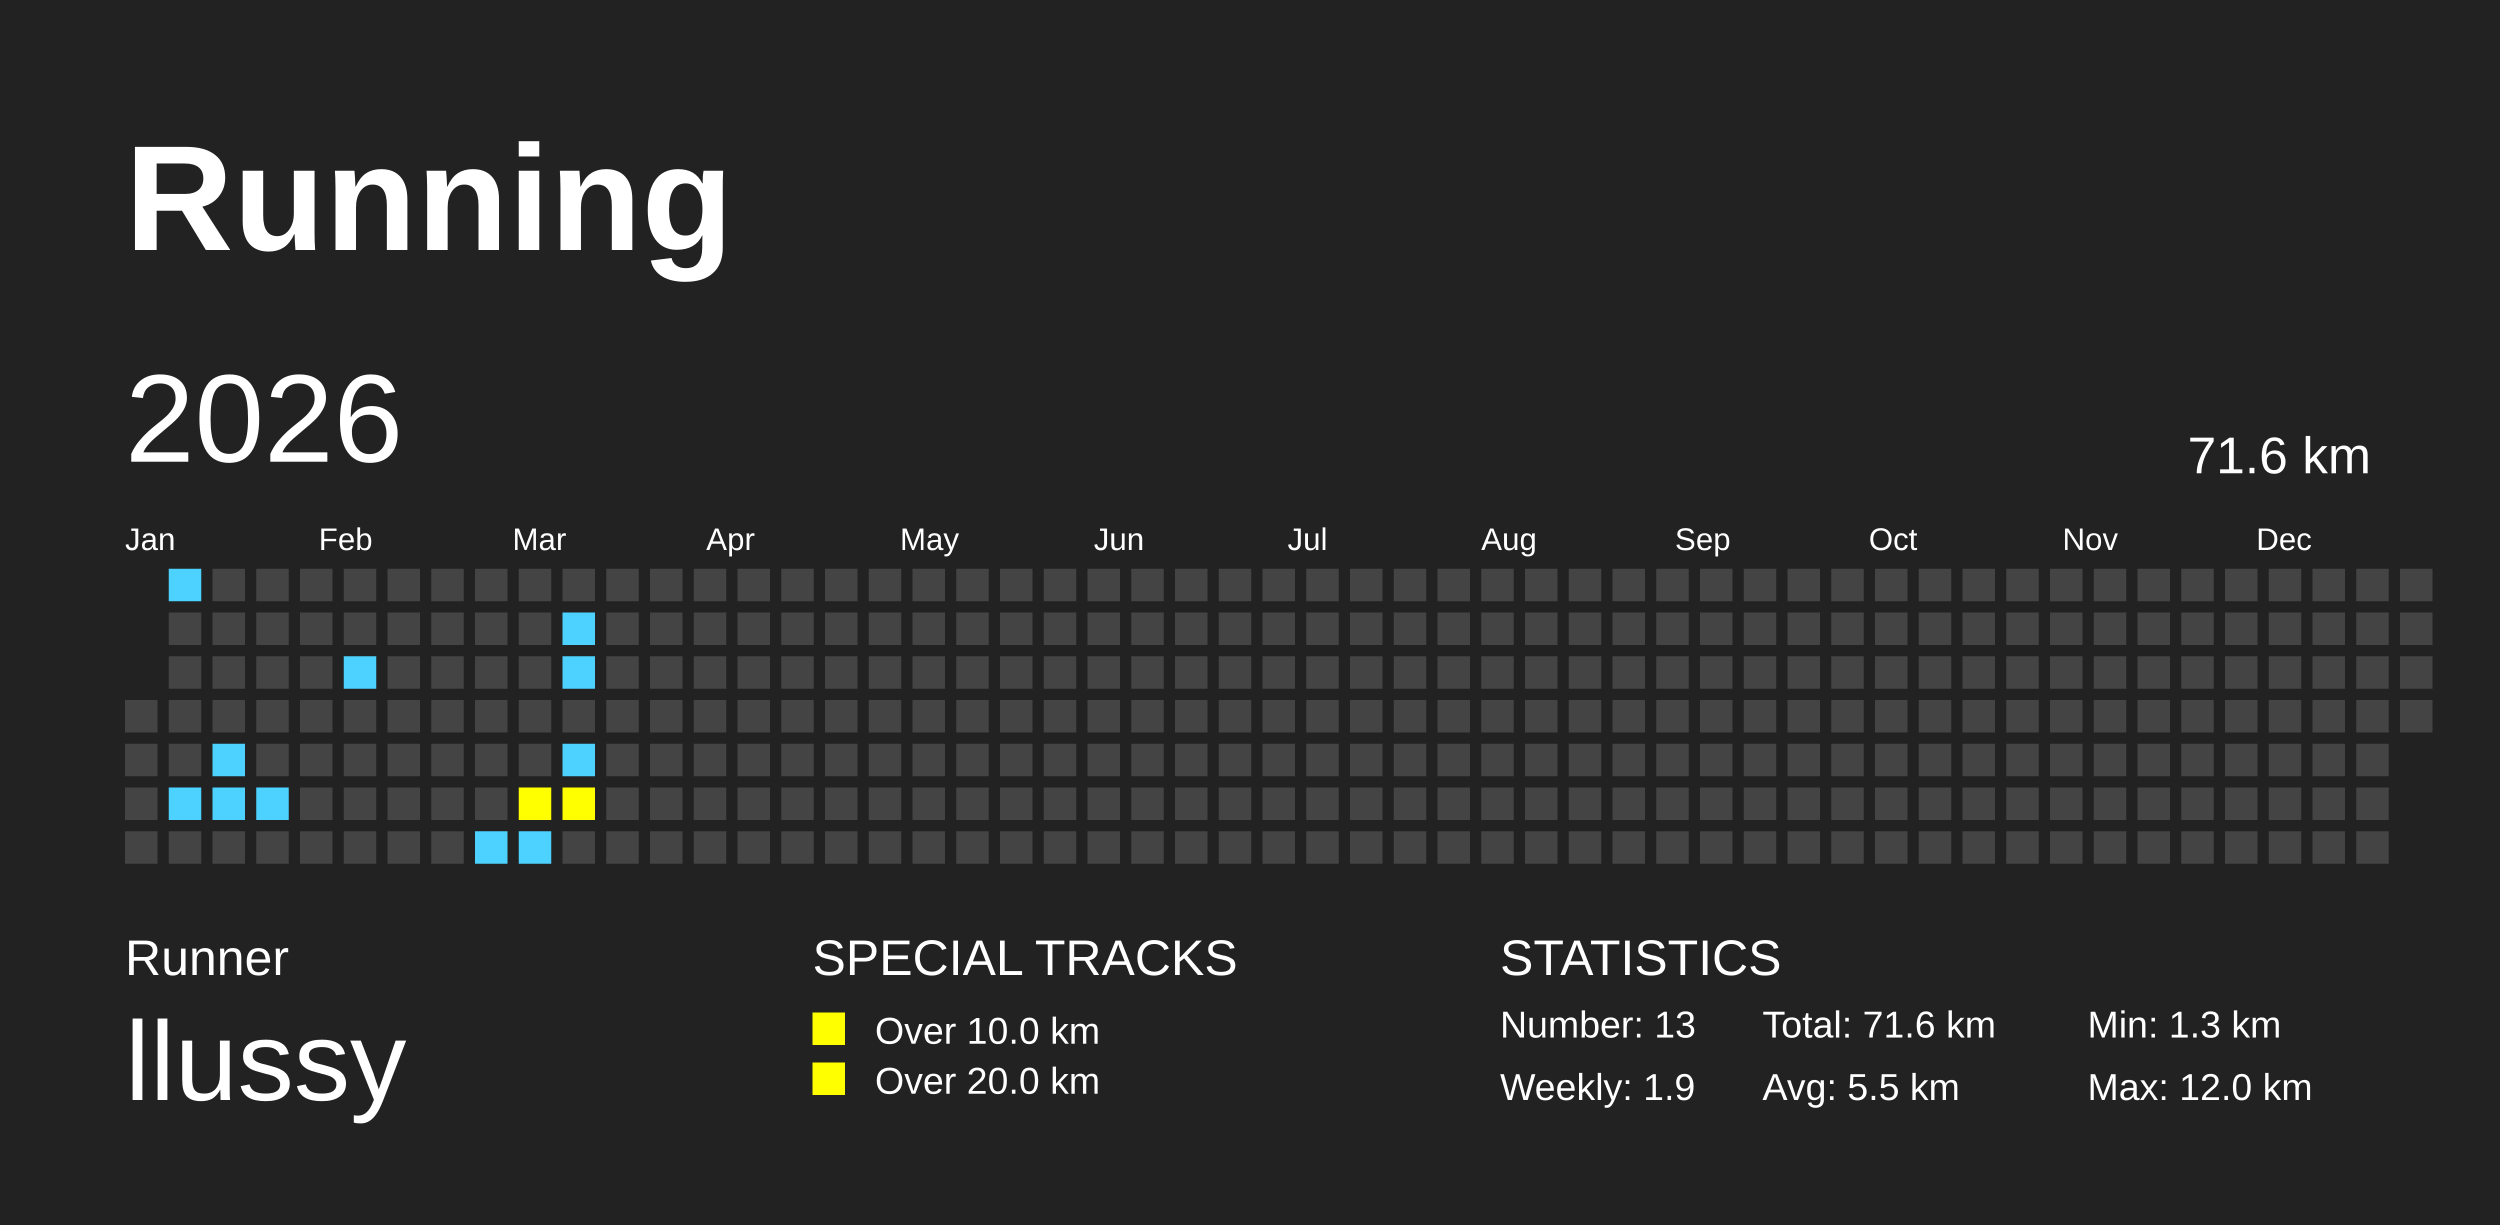
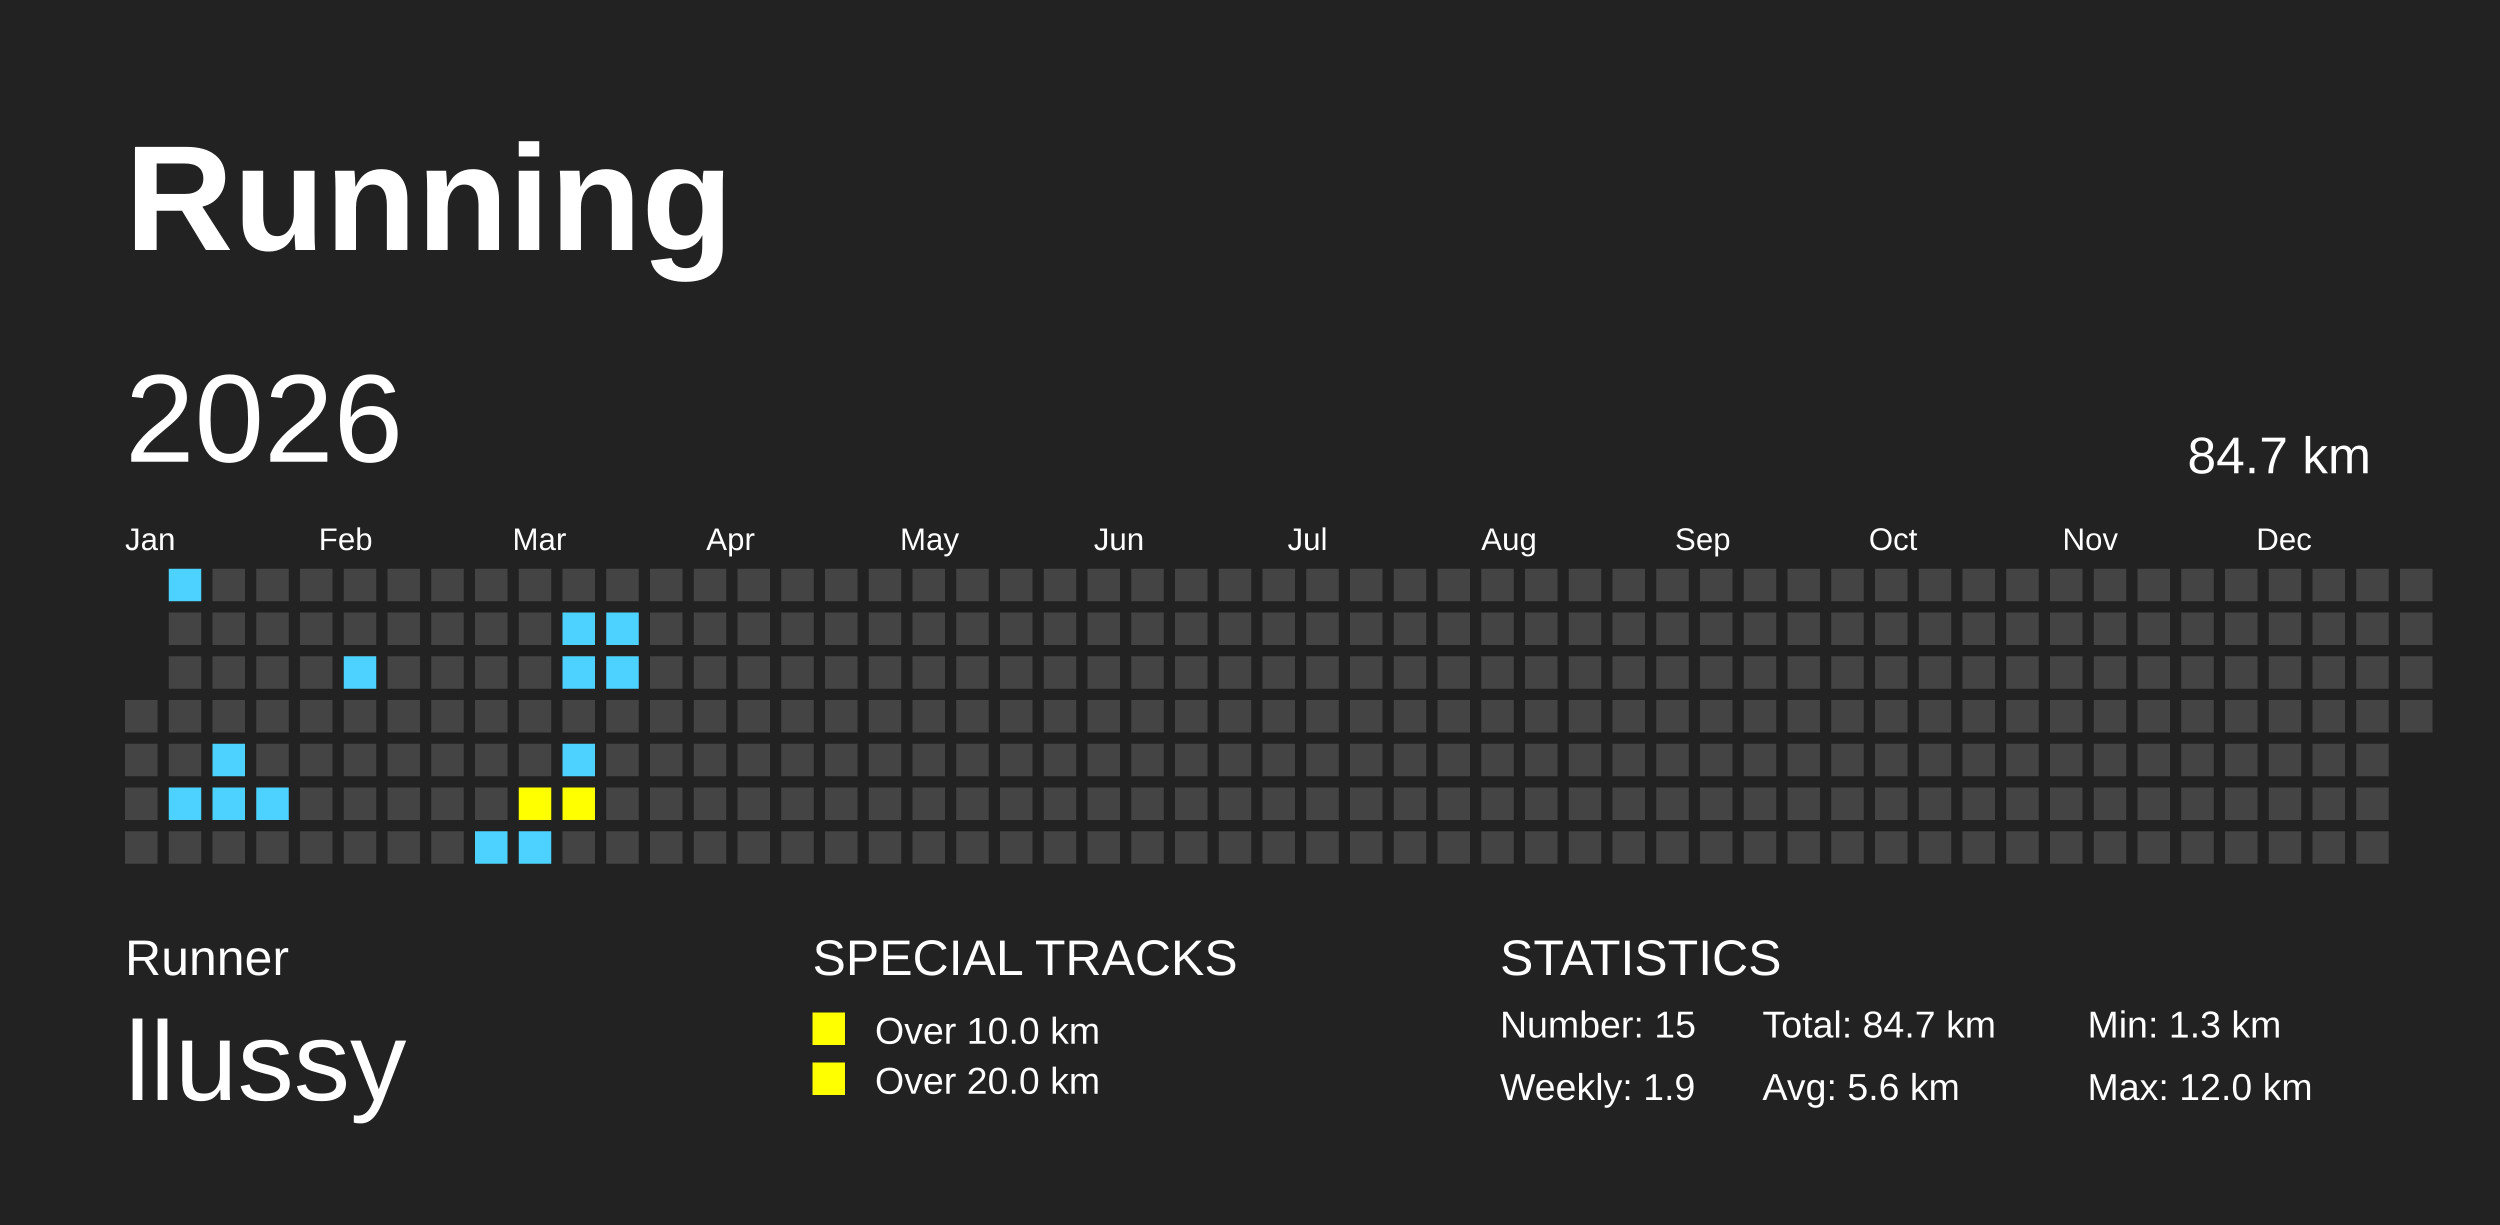
<svg xmlns="http://www.w3.org/2000/svg" baseProfile="full" height="98mm" version="1.1" viewBox="0,0,200,98" width="200mm">
  <defs />
  <rect fill="#222222" height="98" width="200" x="0" y="0" />
  <text fill="#FFFFFF" style="font-size:12px; font-family:Arial; font-weight:bold;" x="10" y="20">Running</text>
  <text fill="#FFFFFF" style="font-size:4px; font-family:Arial" x="10" y="78">Runner</text>
  <text fill="#FFFFFF" style="font-size:9px; font-family:Arial" x="10" y="88">llussy</text>
  <text fill="#FFFFFF" style="font-size:4px; font-family:Arial" x="65" y="78">SPECIAL TRACKS</text>
  <rect fill="#FFFF00" height="2.6" width="2.6" x="65" y="81" />
  <text fill="#FFFFFF" style="font-size:3px; font-family:Arial" x="70" y="83.5">Over 10.0 km</text>
  <rect fill="#FFFF00" height="2.6" width="2.6" x="65" y="85" />
  <text fill="#FFFFFF" style="font-size:3px; font-family:Arial" x="70" y="87.5">Over 20.0 km</text>
  <text fill="#FFFFFF" style="font-size:4px; font-family:Arial" x="120" y="78">STATISTICS</text>
-   <text fill="#FFFFFF" style="font-size:3px; font-family:Arial" x="120" y="83">Number: 13</text>
+   <text fill="#FFFFFF" style="font-size:3px; font-family:Arial" x="120" y="83">Number: 15</text>
  <text fill="#FFFFFF" style="font-size:3px; font-family:Arial" x="120" y="88">Weekly: 1.9</text>
-   <text fill="#FFFFFF" style="font-size:3px; font-family:Arial" x="141" y="83">Total: 71.6 km</text>
-   <text fill="#FFFFFF" style="font-size:3px; font-family:Arial" x="141" y="88">Avg: 5.5 km</text>
+   <text fill="#FFFFFF" style="font-size:3px; font-family:Arial" x="141" y="83">Total: 84.7 km</text>
+   <text fill="#FFFFFF" style="font-size:3px; font-family:Arial" x="141" y="88">Avg: 5.6 km</text>
  <text fill="#FFFFFF" style="font-size:3px; font-family:Arial" x="167" y="83">Min: 1.3 km</text>
  <text fill="#FFFFFF" style="font-size:3px; font-family:Arial" x="167" y="88">Max: 12.0 km</text>
  <text dominant-baseline="hanging" fill="#FFFFFF" style="font-size:10.0px; font-family:Arial;" x="10" y="30">2026</text>
-   <text dominant-baseline="hanging" fill="#FFFFFF" style="font-size:4.125px; font-family:Arial;" x="175" y="35">71.6 km</text>
+   <text dominant-baseline="hanging" fill="#FFFFFF" style="font-size:4.125px; font-family:Arial;" x="175" y="35">84.7 km</text>
  <text fill="#FFFFFF" style="font-size:2.5px; font-family:Arial" x="10.0" y="44">Jan</text>
  <text fill="#FFFFFF" style="font-size:2.5px; font-family:Arial" x="25.5" y="44">Feb</text>
  <text fill="#FFFFFF" style="font-size:2.5px; font-family:Arial" x="41.0" y="44">Mar</text>
  <text fill="#FFFFFF" style="font-size:2.5px; font-family:Arial" x="56.5" y="44">Apr</text>
  <text fill="#FFFFFF" style="font-size:2.5px; font-family:Arial" x="72.0" y="44">May</text>
  <text fill="#FFFFFF" style="font-size:2.5px; font-family:Arial" x="87.5" y="44">Jun</text>
  <text fill="#FFFFFF" style="font-size:2.5px; font-family:Arial" x="103.0" y="44">Jul</text>
  <text fill="#FFFFFF" style="font-size:2.5px; font-family:Arial" x="118.5" y="44">Aug</text>
  <text fill="#FFFFFF" style="font-size:2.5px; font-family:Arial" x="134.0" y="44">Sep</text>
  <text fill="#FFFFFF" style="font-size:2.5px; font-family:Arial" x="149.5" y="44">Oct</text>
  <text fill="#FFFFFF" style="font-size:2.5px; font-family:Arial" x="165.0" y="44">Nov</text>
  <text fill="#FFFFFF" style="font-size:2.5px; font-family:Arial" x="180.5" y="44">Dec</text>
  <rect fill="#444444" height="2.6" width="2.6" x="10.0" y="56.0" />
  <rect fill="#444444" height="2.6" width="2.6" x="10.0" y="59.5" />
  <rect fill="#444444" height="2.6" width="2.6" x="10.0" y="63.0" />
  <rect fill="#444444" height="2.6" width="2.6" x="10.0" y="66.5" />
  <rect fill="#4DD2FF" height="2.6" width="2.6" x="13.5" y="45.5" />
  <rect fill="#444444" height="2.6" width="2.6" x="13.5" y="49.0" />
  <rect fill="#444444" height="2.6" width="2.6" x="13.5" y="52.5" />
  <rect fill="#444444" height="2.6" width="2.6" x="13.5" y="56.0" />
  <rect fill="#444444" height="2.6" width="2.6" x="13.5" y="59.5" />
  <rect fill="#4DD2FF" height="2.6" width="2.6" x="13.5" y="63.0" />
  <rect fill="#444444" height="2.6" width="2.6" x="13.5" y="66.5" />
  <rect fill="#444444" height="2.6" width="2.6" x="17.0" y="45.5" />
  <rect fill="#444444" height="2.6" width="2.6" x="17.0" y="49.0" />
  <rect fill="#444444" height="2.6" width="2.6" x="17.0" y="52.5" />
  <rect fill="#444444" height="2.6" width="2.6" x="17.0" y="56.0" />
  <rect fill="#4DD2FF" height="2.6" width="2.6" x="17.0" y="59.5" />
  <rect fill="#4DD2FF" height="2.6" width="2.6" x="17.0" y="63.0" />
  <rect fill="#444444" height="2.6" width="2.6" x="17.0" y="66.5" />
  <rect fill="#444444" height="2.6" width="2.6" x="20.5" y="45.5" />
  <rect fill="#444444" height="2.6" width="2.6" x="20.5" y="49.0" />
  <rect fill="#444444" height="2.6" width="2.6" x="20.5" y="52.5" />
  <rect fill="#444444" height="2.6" width="2.6" x="20.5" y="56.0" />
  <rect fill="#444444" height="2.6" width="2.6" x="20.5" y="59.5" />
  <rect fill="#4DD2FF" height="2.6" width="2.6" x="20.5" y="63.0" />
  <rect fill="#444444" height="2.6" width="2.6" x="20.5" y="66.5" />
  <rect fill="#444444" height="2.6" width="2.6" x="24.0" y="45.5" />
  <rect fill="#444444" height="2.6" width="2.6" x="24.0" y="49.0" />
  <rect fill="#444444" height="2.6" width="2.6" x="24.0" y="52.5" />
  <rect fill="#444444" height="2.6" width="2.6" x="24.0" y="56.0" />
  <rect fill="#444444" height="2.6" width="2.6" x="24.0" y="59.5" />
  <rect fill="#444444" height="2.6" width="2.6" x="24.0" y="63.0" />
  <rect fill="#444444" height="2.6" width="2.6" x="24.0" y="66.5" />
  <rect fill="#444444" height="2.6" width="2.6" x="27.5" y="45.5" />
  <rect fill="#444444" height="2.6" width="2.6" x="27.5" y="49.0" />
  <rect fill="#4DD2FF" height="2.6" width="2.6" x="27.5" y="52.5" />
  <rect fill="#444444" height="2.6" width="2.6" x="27.5" y="56.0" />
  <rect fill="#444444" height="2.6" width="2.6" x="27.5" y="59.5" />
  <rect fill="#444444" height="2.6" width="2.6" x="27.5" y="63.0" />
  <rect fill="#444444" height="2.6" width="2.6" x="27.5" y="66.5" />
  <rect fill="#444444" height="2.6" width="2.6" x="31.0" y="45.5" />
  <rect fill="#444444" height="2.6" width="2.6" x="31.0" y="49.0" />
  <rect fill="#444444" height="2.6" width="2.6" x="31.0" y="52.5" />
  <rect fill="#444444" height="2.6" width="2.6" x="31.0" y="56.0" />
  <rect fill="#444444" height="2.6" width="2.6" x="31.0" y="59.5" />
  <rect fill="#444444" height="2.6" width="2.6" x="31.0" y="63.0" />
  <rect fill="#444444" height="2.6" width="2.6" x="31.0" y="66.5" />
  <rect fill="#444444" height="2.6" width="2.6" x="34.5" y="45.5" />
  <rect fill="#444444" height="2.6" width="2.6" x="34.5" y="49.0" />
  <rect fill="#444444" height="2.6" width="2.6" x="34.5" y="52.5" />
  <rect fill="#444444" height="2.6" width="2.6" x="34.5" y="56.0" />
  <rect fill="#444444" height="2.6" width="2.6" x="34.5" y="59.5" />
  <rect fill="#444444" height="2.6" width="2.6" x="34.5" y="63.0" />
  <rect fill="#444444" height="2.6" width="2.6" x="34.5" y="66.5" />
  <rect fill="#444444" height="2.6" width="2.6" x="38.0" y="45.5" />
  <rect fill="#444444" height="2.6" width="2.6" x="38.0" y="49.0" />
  <rect fill="#444444" height="2.6" width="2.6" x="38.0" y="52.5" />
  <rect fill="#444444" height="2.6" width="2.6" x="38.0" y="56.0" />
  <rect fill="#444444" height="2.6" width="2.6" x="38.0" y="59.5" />
  <rect fill="#444444" height="2.6" width="2.6" x="38.0" y="63.0" />
  <rect fill="#4DD2FF" height="2.6" width="2.6" x="38.0" y="66.5" />
  <rect fill="#444444" height="2.6" width="2.6" x="41.5" y="45.5" />
  <rect fill="#444444" height="2.6" width="2.6" x="41.5" y="49.0" />
  <rect fill="#444444" height="2.6" width="2.6" x="41.5" y="52.5" />
  <rect fill="#444444" height="2.6" width="2.6" x="41.5" y="56.0" />
  <rect fill="#444444" height="2.6" width="2.6" x="41.5" y="59.5" />
  <rect fill="#FFFF00" height="2.6" width="2.6" x="41.5" y="63.0" />
  <rect fill="#4DD2FF" height="2.6" width="2.6" x="41.5" y="66.5" />
  <rect fill="#444444" height="2.6" width="2.6" x="45.0" y="45.5" />
  <rect fill="#4DD2FF" height="2.6" width="2.6" x="45.0" y="49.0" />
  <rect fill="#4DD2FF" height="2.6" width="2.6" x="45.0" y="52.5" />
  <rect fill="#444444" height="2.6" width="2.6" x="45.0" y="56.0" />
  <rect fill="#4DD2FF" height="2.6" width="2.6" x="45.0" y="59.5" />
  <rect fill="#FFFF00" height="2.6" width="2.6" x="45.0" y="63.0" />
  <rect fill="#444444" height="2.6" width="2.6" x="45.0" y="66.5" />
  <rect fill="#444444" height="2.6" width="2.6" x="48.5" y="45.5" />
-   <rect fill="#444444" height="2.6" width="2.6" x="48.5" y="49.0" />
-   <rect fill="#444444" height="2.6" width="2.6" x="48.5" y="52.5" />
+   <rect fill="#4DD2FF" height="2.6" width="2.6" x="48.5" y="49.0" />
+   <rect fill="#4DD2FF" height="2.6" width="2.6" x="48.5" y="52.5" />
  <rect fill="#444444" height="2.6" width="2.6" x="48.5" y="56.0" />
  <rect fill="#444444" height="2.6" width="2.6" x="48.5" y="59.5" />
  <rect fill="#444444" height="2.6" width="2.6" x="48.5" y="63.0" />
  <rect fill="#444444" height="2.6" width="2.6" x="48.5" y="66.5" />
  <rect fill="#444444" height="2.6" width="2.6" x="52.0" y="45.5" />
  <rect fill="#444444" height="2.6" width="2.6" x="52.0" y="49.0" />
  <rect fill="#444444" height="2.6" width="2.6" x="52.0" y="52.5" />
  <rect fill="#444444" height="2.6" width="2.6" x="52.0" y="56.0" />
  <rect fill="#444444" height="2.6" width="2.6" x="52.0" y="59.5" />
  <rect fill="#444444" height="2.6" width="2.6" x="52.0" y="63.0" />
  <rect fill="#444444" height="2.6" width="2.6" x="52.0" y="66.5" />
  <rect fill="#444444" height="2.6" width="2.6" x="55.5" y="45.5" />
  <rect fill="#444444" height="2.6" width="2.6" x="55.5" y="49.0" />
  <rect fill="#444444" height="2.6" width="2.6" x="55.5" y="52.5" />
  <rect fill="#444444" height="2.6" width="2.6" x="55.5" y="56.0" />
  <rect fill="#444444" height="2.6" width="2.6" x="55.5" y="59.5" />
  <rect fill="#444444" height="2.6" width="2.6" x="55.5" y="63.0" />
  <rect fill="#444444" height="2.6" width="2.6" x="55.5" y="66.5" />
  <rect fill="#444444" height="2.6" width="2.6" x="59.0" y="45.5" />
  <rect fill="#444444" height="2.6" width="2.6" x="59.0" y="49.0" />
  <rect fill="#444444" height="2.6" width="2.6" x="59.0" y="52.5" />
  <rect fill="#444444" height="2.6" width="2.6" x="59.0" y="56.0" />
  <rect fill="#444444" height="2.6" width="2.6" x="59.0" y="59.5" />
  <rect fill="#444444" height="2.6" width="2.6" x="59.0" y="63.0" />
  <rect fill="#444444" height="2.6" width="2.6" x="59.0" y="66.5" />
  <rect fill="#444444" height="2.6" width="2.6" x="62.5" y="45.5" />
  <rect fill="#444444" height="2.6" width="2.6" x="62.5" y="49.0" />
  <rect fill="#444444" height="2.6" width="2.6" x="62.5" y="52.5" />
  <rect fill="#444444" height="2.6" width="2.6" x="62.5" y="56.0" />
  <rect fill="#444444" height="2.6" width="2.6" x="62.5" y="59.5" />
  <rect fill="#444444" height="2.6" width="2.6" x="62.5" y="63.0" />
  <rect fill="#444444" height="2.6" width="2.6" x="62.5" y="66.5" />
  <rect fill="#444444" height="2.6" width="2.6" x="66.0" y="45.5" />
  <rect fill="#444444" height="2.6" width="2.6" x="66.0" y="49.0" />
  <rect fill="#444444" height="2.6" width="2.6" x="66.0" y="52.5" />
  <rect fill="#444444" height="2.6" width="2.6" x="66.0" y="56.0" />
  <rect fill="#444444" height="2.6" width="2.6" x="66.0" y="59.5" />
  <rect fill="#444444" height="2.6" width="2.6" x="66.0" y="63.0" />
  <rect fill="#444444" height="2.6" width="2.6" x="66.0" y="66.5" />
  <rect fill="#444444" height="2.6" width="2.6" x="69.5" y="45.5" />
  <rect fill="#444444" height="2.6" width="2.6" x="69.5" y="49.0" />
  <rect fill="#444444" height="2.6" width="2.6" x="69.5" y="52.5" />
  <rect fill="#444444" height="2.6" width="2.6" x="69.5" y="56.0" />
  <rect fill="#444444" height="2.6" width="2.6" x="69.5" y="59.5" />
  <rect fill="#444444" height="2.6" width="2.6" x="69.5" y="63.0" />
  <rect fill="#444444" height="2.6" width="2.6" x="69.5" y="66.5" />
  <rect fill="#444444" height="2.6" width="2.6" x="73.0" y="45.5" />
  <rect fill="#444444" height="2.6" width="2.6" x="73.0" y="49.0" />
  <rect fill="#444444" height="2.6" width="2.6" x="73.0" y="52.5" />
  <rect fill="#444444" height="2.6" width="2.6" x="73.0" y="56.0" />
  <rect fill="#444444" height="2.6" width="2.6" x="73.0" y="59.5" />
  <rect fill="#444444" height="2.6" width="2.6" x="73.0" y="63.0" />
  <rect fill="#444444" height="2.6" width="2.6" x="73.0" y="66.5" />
  <rect fill="#444444" height="2.6" width="2.6" x="76.5" y="45.5" />
  <rect fill="#444444" height="2.6" width="2.6" x="76.5" y="49.0" />
  <rect fill="#444444" height="2.6" width="2.6" x="76.5" y="52.5" />
  <rect fill="#444444" height="2.6" width="2.6" x="76.5" y="56.0" />
  <rect fill="#444444" height="2.6" width="2.6" x="76.5" y="59.5" />
  <rect fill="#444444" height="2.6" width="2.6" x="76.5" y="63.0" />
  <rect fill="#444444" height="2.6" width="2.6" x="76.5" y="66.5" />
  <rect fill="#444444" height="2.6" width="2.6" x="80.0" y="45.5" />
  <rect fill="#444444" height="2.6" width="2.6" x="80.0" y="49.0" />
  <rect fill="#444444" height="2.6" width="2.6" x="80.0" y="52.5" />
  <rect fill="#444444" height="2.6" width="2.6" x="80.0" y="56.0" />
  <rect fill="#444444" height="2.6" width="2.6" x="80.0" y="59.5" />
  <rect fill="#444444" height="2.6" width="2.6" x="80.0" y="63.0" />
  <rect fill="#444444" height="2.6" width="2.6" x="80.0" y="66.5" />
  <rect fill="#444444" height="2.6" width="2.6" x="83.5" y="45.5" />
  <rect fill="#444444" height="2.6" width="2.6" x="83.5" y="49.0" />
  <rect fill="#444444" height="2.6" width="2.6" x="83.5" y="52.5" />
  <rect fill="#444444" height="2.6" width="2.6" x="83.5" y="56.0" />
  <rect fill="#444444" height="2.6" width="2.6" x="83.5" y="59.5" />
  <rect fill="#444444" height="2.6" width="2.6" x="83.5" y="63.0" />
  <rect fill="#444444" height="2.6" width="2.6" x="83.5" y="66.5" />
  <rect fill="#444444" height="2.6" width="2.6" x="87.0" y="45.5" />
  <rect fill="#444444" height="2.6" width="2.6" x="87.0" y="49.0" />
  <rect fill="#444444" height="2.6" width="2.6" x="87.0" y="52.5" />
  <rect fill="#444444" height="2.6" width="2.6" x="87.0" y="56.0" />
  <rect fill="#444444" height="2.6" width="2.6" x="87.0" y="59.5" />
  <rect fill="#444444" height="2.6" width="2.6" x="87.0" y="63.0" />
  <rect fill="#444444" height="2.6" width="2.6" x="87.0" y="66.5" />
  <rect fill="#444444" height="2.6" width="2.6" x="90.5" y="45.5" />
  <rect fill="#444444" height="2.6" width="2.6" x="90.5" y="49.0" />
  <rect fill="#444444" height="2.6" width="2.6" x="90.5" y="52.5" />
  <rect fill="#444444" height="2.6" width="2.6" x="90.5" y="56.0" />
  <rect fill="#444444" height="2.6" width="2.6" x="90.5" y="59.5" />
  <rect fill="#444444" height="2.6" width="2.6" x="90.5" y="63.0" />
  <rect fill="#444444" height="2.6" width="2.6" x="90.5" y="66.5" />
  <rect fill="#444444" height="2.6" width="2.6" x="94.0" y="45.5" />
  <rect fill="#444444" height="2.6" width="2.6" x="94.0" y="49.0" />
  <rect fill="#444444" height="2.6" width="2.6" x="94.0" y="52.5" />
  <rect fill="#444444" height="2.6" width="2.6" x="94.0" y="56.0" />
  <rect fill="#444444" height="2.6" width="2.6" x="94.0" y="59.5" />
  <rect fill="#444444" height="2.6" width="2.6" x="94.0" y="63.0" />
  <rect fill="#444444" height="2.6" width="2.6" x="94.0" y="66.5" />
  <rect fill="#444444" height="2.6" width="2.6" x="97.5" y="45.5" />
  <rect fill="#444444" height="2.6" width="2.6" x="97.5" y="49.0" />
  <rect fill="#444444" height="2.6" width="2.6" x="97.5" y="52.5" />
  <rect fill="#444444" height="2.6" width="2.6" x="97.5" y="56.0" />
  <rect fill="#444444" height="2.6" width="2.6" x="97.5" y="59.5" />
  <rect fill="#444444" height="2.6" width="2.6" x="97.5" y="63.0" />
  <rect fill="#444444" height="2.6" width="2.6" x="97.5" y="66.5" />
  <rect fill="#444444" height="2.6" width="2.6" x="101.0" y="45.5" />
  <rect fill="#444444" height="2.6" width="2.6" x="101.0" y="49.0" />
  <rect fill="#444444" height="2.6" width="2.6" x="101.0" y="52.5" />
  <rect fill="#444444" height="2.6" width="2.6" x="101.0" y="56.0" />
  <rect fill="#444444" height="2.6" width="2.6" x="101.0" y="59.5" />
  <rect fill="#444444" height="2.6" width="2.6" x="101.0" y="63.0" />
  <rect fill="#444444" height="2.6" width="2.6" x="101.0" y="66.5" />
  <rect fill="#444444" height="2.6" width="2.6" x="104.5" y="45.5" />
  <rect fill="#444444" height="2.6" width="2.6" x="104.5" y="49.0" />
  <rect fill="#444444" height="2.6" width="2.6" x="104.5" y="52.5" />
  <rect fill="#444444" height="2.6" width="2.6" x="104.5" y="56.0" />
  <rect fill="#444444" height="2.6" width="2.6" x="104.5" y="59.5" />
  <rect fill="#444444" height="2.6" width="2.6" x="104.5" y="63.0" />
  <rect fill="#444444" height="2.6" width="2.6" x="104.5" y="66.5" />
  <rect fill="#444444" height="2.6" width="2.6" x="108.0" y="45.5" />
  <rect fill="#444444" height="2.6" width="2.6" x="108.0" y="49.0" />
  <rect fill="#444444" height="2.6" width="2.6" x="108.0" y="52.5" />
  <rect fill="#444444" height="2.6" width="2.6" x="108.0" y="56.0" />
  <rect fill="#444444" height="2.6" width="2.6" x="108.0" y="59.5" />
  <rect fill="#444444" height="2.6" width="2.6" x="108.0" y="63.0" />
  <rect fill="#444444" height="2.6" width="2.6" x="108.0" y="66.5" />
  <rect fill="#444444" height="2.6" width="2.6" x="111.5" y="45.5" />
  <rect fill="#444444" height="2.6" width="2.6" x="111.5" y="49.0" />
  <rect fill="#444444" height="2.6" width="2.6" x="111.5" y="52.5" />
  <rect fill="#444444" height="2.6" width="2.6" x="111.5" y="56.0" />
  <rect fill="#444444" height="2.6" width="2.6" x="111.5" y="59.5" />
  <rect fill="#444444" height="2.6" width="2.6" x="111.5" y="63.0" />
  <rect fill="#444444" height="2.6" width="2.6" x="111.5" y="66.5" />
  <rect fill="#444444" height="2.6" width="2.6" x="115.0" y="45.5" />
  <rect fill="#444444" height="2.6" width="2.6" x="115.0" y="49.0" />
  <rect fill="#444444" height="2.6" width="2.6" x="115.0" y="52.5" />
  <rect fill="#444444" height="2.6" width="2.6" x="115.0" y="56.0" />
  <rect fill="#444444" height="2.6" width="2.6" x="115.0" y="59.5" />
  <rect fill="#444444" height="2.6" width="2.6" x="115.0" y="63.0" />
  <rect fill="#444444" height="2.6" width="2.6" x="115.0" y="66.5" />
  <rect fill="#444444" height="2.6" width="2.6" x="118.5" y="45.5" />
  <rect fill="#444444" height="2.6" width="2.6" x="118.5" y="49.0" />
  <rect fill="#444444" height="2.6" width="2.6" x="118.5" y="52.5" />
  <rect fill="#444444" height="2.6" width="2.6" x="118.5" y="56.0" />
  <rect fill="#444444" height="2.6" width="2.6" x="118.5" y="59.5" />
  <rect fill="#444444" height="2.6" width="2.6" x="118.5" y="63.0" />
  <rect fill="#444444" height="2.6" width="2.6" x="118.5" y="66.5" />
  <rect fill="#444444" height="2.6" width="2.6" x="122.0" y="45.5" />
  <rect fill="#444444" height="2.6" width="2.6" x="122.0" y="49.0" />
  <rect fill="#444444" height="2.6" width="2.6" x="122.0" y="52.5" />
  <rect fill="#444444" height="2.6" width="2.6" x="122.0" y="56.0" />
  <rect fill="#444444" height="2.6" width="2.6" x="122.0" y="59.5" />
  <rect fill="#444444" height="2.6" width="2.6" x="122.0" y="63.0" />
  <rect fill="#444444" height="2.6" width="2.6" x="122.0" y="66.5" />
  <rect fill="#444444" height="2.6" width="2.6" x="125.5" y="45.5" />
  <rect fill="#444444" height="2.6" width="2.6" x="125.5" y="49.0" />
  <rect fill="#444444" height="2.6" width="2.6" x="125.5" y="52.5" />
  <rect fill="#444444" height="2.6" width="2.6" x="125.5" y="56.0" />
  <rect fill="#444444" height="2.6" width="2.6" x="125.5" y="59.5" />
  <rect fill="#444444" height="2.6" width="2.6" x="125.5" y="63.0" />
  <rect fill="#444444" height="2.6" width="2.6" x="125.5" y="66.5" />
  <rect fill="#444444" height="2.6" width="2.6" x="129.0" y="45.5" />
  <rect fill="#444444" height="2.6" width="2.6" x="129.0" y="49.0" />
  <rect fill="#444444" height="2.6" width="2.6" x="129.0" y="52.5" />
  <rect fill="#444444" height="2.6" width="2.6" x="129.0" y="56.0" />
  <rect fill="#444444" height="2.6" width="2.6" x="129.0" y="59.5" />
  <rect fill="#444444" height="2.6" width="2.6" x="129.0" y="63.0" />
  <rect fill="#444444" height="2.6" width="2.6" x="129.0" y="66.5" />
  <rect fill="#444444" height="2.6" width="2.6" x="132.5" y="45.5" />
  <rect fill="#444444" height="2.6" width="2.6" x="132.5" y="49.0" />
  <rect fill="#444444" height="2.6" width="2.6" x="132.5" y="52.5" />
  <rect fill="#444444" height="2.6" width="2.6" x="132.5" y="56.0" />
  <rect fill="#444444" height="2.6" width="2.6" x="132.5" y="59.5" />
  <rect fill="#444444" height="2.6" width="2.6" x="132.5" y="63.0" />
  <rect fill="#444444" height="2.6" width="2.6" x="132.5" y="66.5" />
  <rect fill="#444444" height="2.6" width="2.6" x="136.0" y="45.5" />
  <rect fill="#444444" height="2.6" width="2.6" x="136.0" y="49.0" />
  <rect fill="#444444" height="2.6" width="2.6" x="136.0" y="52.5" />
  <rect fill="#444444" height="2.6" width="2.6" x="136.0" y="56.0" />
  <rect fill="#444444" height="2.6" width="2.6" x="136.0" y="59.5" />
  <rect fill="#444444" height="2.6" width="2.6" x="136.0" y="63.0" />
  <rect fill="#444444" height="2.6" width="2.6" x="136.0" y="66.5" />
  <rect fill="#444444" height="2.6" width="2.6" x="139.5" y="45.5" />
  <rect fill="#444444" height="2.6" width="2.6" x="139.5" y="49.0" />
  <rect fill="#444444" height="2.6" width="2.6" x="139.5" y="52.5" />
  <rect fill="#444444" height="2.6" width="2.6" x="139.5" y="56.0" />
  <rect fill="#444444" height="2.6" width="2.6" x="139.5" y="59.5" />
  <rect fill="#444444" height="2.6" width="2.6" x="139.5" y="63.0" />
  <rect fill="#444444" height="2.6" width="2.6" x="139.5" y="66.5" />
  <rect fill="#444444" height="2.6" width="2.6" x="143.0" y="45.5" />
  <rect fill="#444444" height="2.6" width="2.6" x="143.0" y="49.0" />
  <rect fill="#444444" height="2.6" width="2.6" x="143.0" y="52.5" />
  <rect fill="#444444" height="2.6" width="2.6" x="143.0" y="56.0" />
  <rect fill="#444444" height="2.6" width="2.6" x="143.0" y="59.5" />
  <rect fill="#444444" height="2.6" width="2.6" x="143.0" y="63.0" />
  <rect fill="#444444" height="2.6" width="2.6" x="143.0" y="66.5" />
  <rect fill="#444444" height="2.6" width="2.6" x="146.5" y="45.5" />
  <rect fill="#444444" height="2.6" width="2.6" x="146.5" y="49.0" />
  <rect fill="#444444" height="2.6" width="2.6" x="146.5" y="52.5" />
  <rect fill="#444444" height="2.6" width="2.6" x="146.5" y="56.0" />
  <rect fill="#444444" height="2.6" width="2.6" x="146.5" y="59.5" />
  <rect fill="#444444" height="2.6" width="2.6" x="146.5" y="63.0" />
  <rect fill="#444444" height="2.6" width="2.6" x="146.5" y="66.5" />
  <rect fill="#444444" height="2.6" width="2.6" x="150.0" y="45.5" />
  <rect fill="#444444" height="2.6" width="2.6" x="150.0" y="49.0" />
  <rect fill="#444444" height="2.6" width="2.6" x="150.0" y="52.5" />
  <rect fill="#444444" height="2.6" width="2.6" x="150.0" y="56.0" />
  <rect fill="#444444" height="2.6" width="2.6" x="150.0" y="59.5" />
  <rect fill="#444444" height="2.6" width="2.6" x="150.0" y="63.0" />
  <rect fill="#444444" height="2.6" width="2.6" x="150.0" y="66.5" />
  <rect fill="#444444" height="2.6" width="2.6" x="153.5" y="45.5" />
  <rect fill="#444444" height="2.6" width="2.6" x="153.5" y="49.0" />
  <rect fill="#444444" height="2.6" width="2.6" x="153.5" y="52.5" />
  <rect fill="#444444" height="2.6" width="2.6" x="153.5" y="56.0" />
  <rect fill="#444444" height="2.6" width="2.6" x="153.5" y="59.5" />
  <rect fill="#444444" height="2.6" width="2.6" x="153.5" y="63.0" />
  <rect fill="#444444" height="2.6" width="2.6" x="153.5" y="66.5" />
  <rect fill="#444444" height="2.6" width="2.6" x="157.0" y="45.5" />
  <rect fill="#444444" height="2.6" width="2.6" x="157.0" y="49.0" />
  <rect fill="#444444" height="2.6" width="2.6" x="157.0" y="52.5" />
  <rect fill="#444444" height="2.6" width="2.6" x="157.0" y="56.0" />
  <rect fill="#444444" height="2.6" width="2.6" x="157.0" y="59.5" />
  <rect fill="#444444" height="2.6" width="2.6" x="157.0" y="63.0" />
  <rect fill="#444444" height="2.6" width="2.6" x="157.0" y="66.5" />
  <rect fill="#444444" height="2.6" width="2.6" x="160.5" y="45.5" />
  <rect fill="#444444" height="2.6" width="2.6" x="160.5" y="49.0" />
  <rect fill="#444444" height="2.6" width="2.6" x="160.5" y="52.5" />
  <rect fill="#444444" height="2.6" width="2.6" x="160.5" y="56.0" />
  <rect fill="#444444" height="2.6" width="2.6" x="160.5" y="59.5" />
  <rect fill="#444444" height="2.6" width="2.6" x="160.5" y="63.0" />
  <rect fill="#444444" height="2.6" width="2.6" x="160.5" y="66.5" />
  <rect fill="#444444" height="2.6" width="2.6" x="164.0" y="45.5" />
  <rect fill="#444444" height="2.6" width="2.6" x="164.0" y="49.0" />
  <rect fill="#444444" height="2.6" width="2.6" x="164.0" y="52.5" />
  <rect fill="#444444" height="2.6" width="2.6" x="164.0" y="56.0" />
  <rect fill="#444444" height="2.6" width="2.6" x="164.0" y="59.5" />
  <rect fill="#444444" height="2.6" width="2.6" x="164.0" y="63.0" />
  <rect fill="#444444" height="2.6" width="2.6" x="164.0" y="66.5" />
  <rect fill="#444444" height="2.6" width="2.6" x="167.5" y="45.5" />
  <rect fill="#444444" height="2.6" width="2.6" x="167.5" y="49.0" />
  <rect fill="#444444" height="2.6" width="2.6" x="167.5" y="52.5" />
  <rect fill="#444444" height="2.6" width="2.6" x="167.5" y="56.0" />
  <rect fill="#444444" height="2.6" width="2.6" x="167.5" y="59.5" />
  <rect fill="#444444" height="2.6" width="2.6" x="167.5" y="63.0" />
  <rect fill="#444444" height="2.6" width="2.6" x="167.5" y="66.5" />
  <rect fill="#444444" height="2.6" width="2.6" x="171.0" y="45.5" />
  <rect fill="#444444" height="2.6" width="2.6" x="171.0" y="49.0" />
  <rect fill="#444444" height="2.6" width="2.6" x="171.0" y="52.5" />
  <rect fill="#444444" height="2.6" width="2.6" x="171.0" y="56.0" />
  <rect fill="#444444" height="2.6" width="2.6" x="171.0" y="59.5" />
  <rect fill="#444444" height="2.6" width="2.6" x="171.0" y="63.0" />
  <rect fill="#444444" height="2.6" width="2.6" x="171.0" y="66.5" />
  <rect fill="#444444" height="2.6" width="2.6" x="174.5" y="45.5" />
  <rect fill="#444444" height="2.6" width="2.6" x="174.5" y="49.0" />
  <rect fill="#444444" height="2.6" width="2.6" x="174.5" y="52.5" />
  <rect fill="#444444" height="2.6" width="2.6" x="174.5" y="56.0" />
  <rect fill="#444444" height="2.6" width="2.6" x="174.5" y="59.5" />
  <rect fill="#444444" height="2.6" width="2.6" x="174.5" y="63.0" />
  <rect fill="#444444" height="2.6" width="2.6" x="174.5" y="66.5" />
  <rect fill="#444444" height="2.6" width="2.6" x="178.0" y="45.5" />
  <rect fill="#444444" height="2.6" width="2.6" x="178.0" y="49.0" />
  <rect fill="#444444" height="2.6" width="2.6" x="178.0" y="52.5" />
  <rect fill="#444444" height="2.6" width="2.6" x="178.0" y="56.0" />
  <rect fill="#444444" height="2.6" width="2.6" x="178.0" y="59.5" />
  <rect fill="#444444" height="2.6" width="2.6" x="178.0" y="63.0" />
  <rect fill="#444444" height="2.6" width="2.6" x="178.0" y="66.5" />
  <rect fill="#444444" height="2.6" width="2.6" x="181.5" y="45.5" />
  <rect fill="#444444" height="2.6" width="2.6" x="181.5" y="49.0" />
  <rect fill="#444444" height="2.6" width="2.6" x="181.5" y="52.5" />
  <rect fill="#444444" height="2.6" width="2.6" x="181.5" y="56.0" />
  <rect fill="#444444" height="2.6" width="2.6" x="181.5" y="59.5" />
  <rect fill="#444444" height="2.6" width="2.6" x="181.5" y="63.0" />
  <rect fill="#444444" height="2.6" width="2.6" x="181.5" y="66.5" />
  <rect fill="#444444" height="2.6" width="2.6" x="185.0" y="45.5" />
  <rect fill="#444444" height="2.6" width="2.6" x="185.0" y="49.0" />
  <rect fill="#444444" height="2.6" width="2.6" x="185.0" y="52.5" />
  <rect fill="#444444" height="2.6" width="2.6" x="185.0" y="56.0" />
  <rect fill="#444444" height="2.6" width="2.6" x="185.0" y="59.5" />
  <rect fill="#444444" height="2.6" width="2.6" x="185.0" y="63.0" />
  <rect fill="#444444" height="2.6" width="2.6" x="185.0" y="66.5" />
  <rect fill="#444444" height="2.6" width="2.6" x="188.5" y="45.5" />
  <rect fill="#444444" height="2.6" width="2.6" x="188.5" y="49.0" />
  <rect fill="#444444" height="2.6" width="2.6" x="188.5" y="52.5" />
  <rect fill="#444444" height="2.6" width="2.6" x="188.5" y="56.0" />
  <rect fill="#444444" height="2.6" width="2.6" x="188.5" y="59.5" />
  <rect fill="#444444" height="2.6" width="2.6" x="188.5" y="63.0" />
  <rect fill="#444444" height="2.6" width="2.6" x="188.5" y="66.5" />
  <rect fill="#444444" height="2.6" width="2.6" x="192.0" y="45.5" />
  <rect fill="#444444" height="2.6" width="2.6" x="192.0" y="49.0" />
  <rect fill="#444444" height="2.6" width="2.6" x="192.0" y="52.5" />
  <rect fill="#444444" height="2.6" width="2.6" x="192.0" y="56.0" />
</svg>
